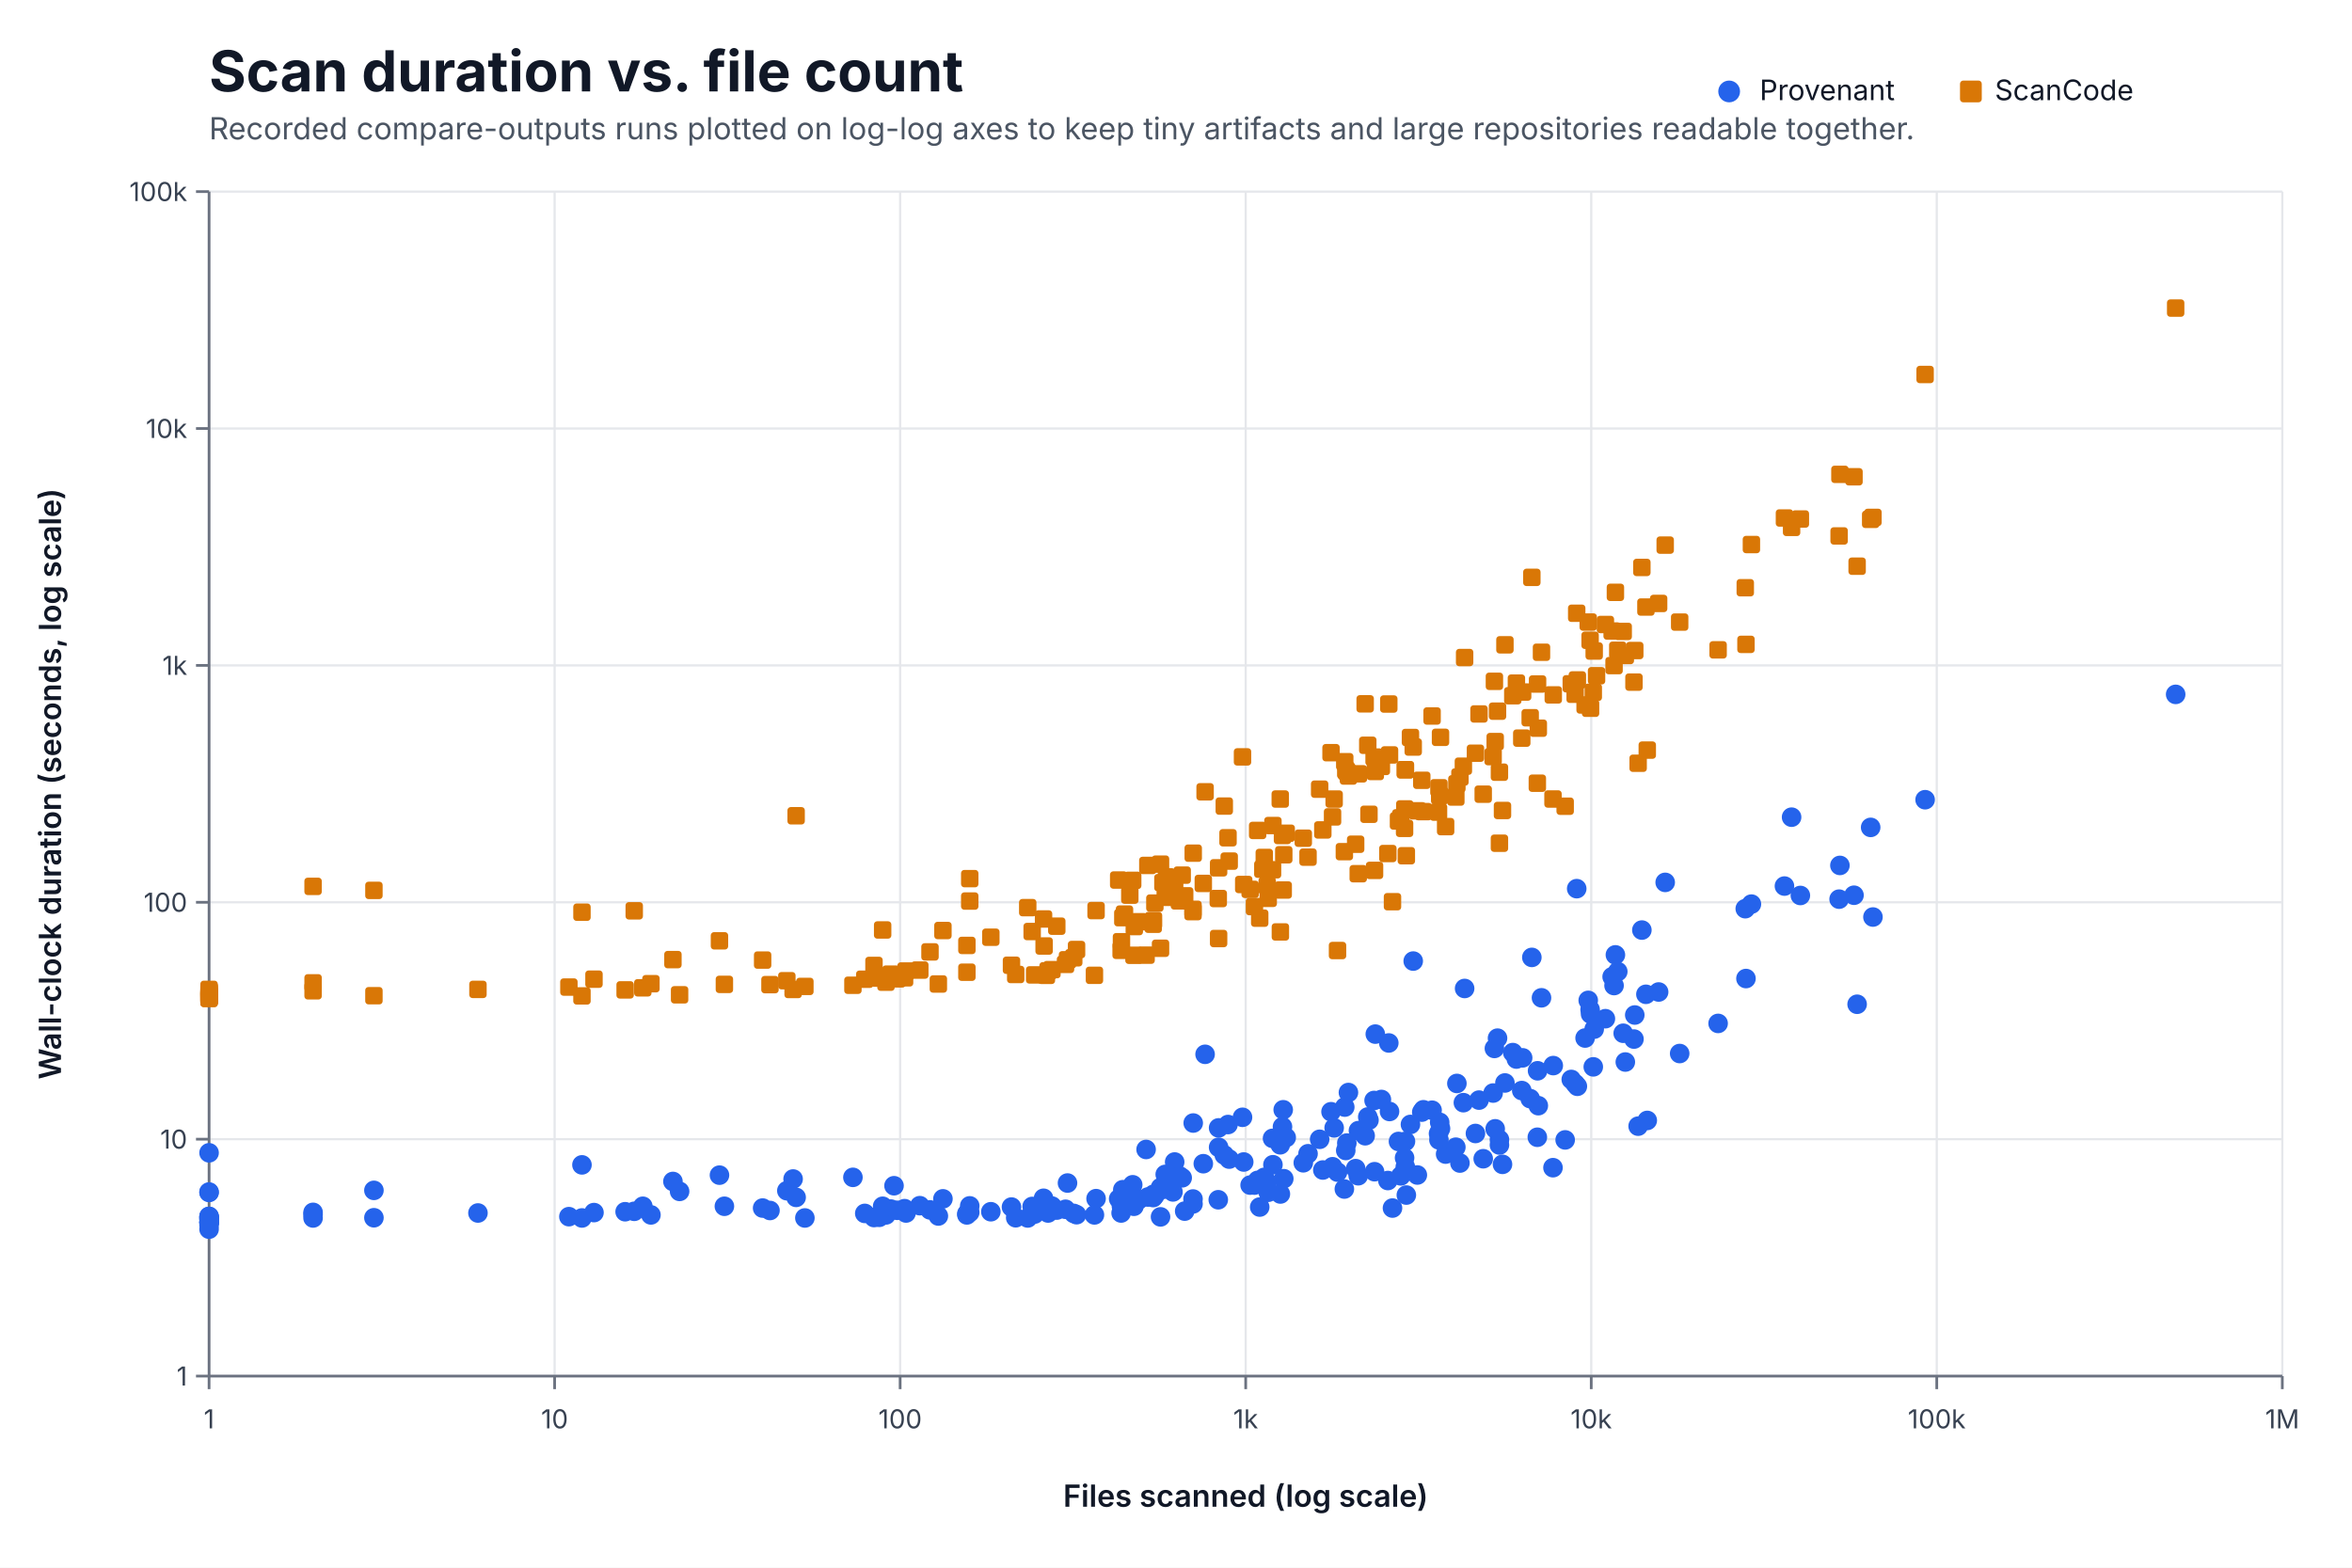
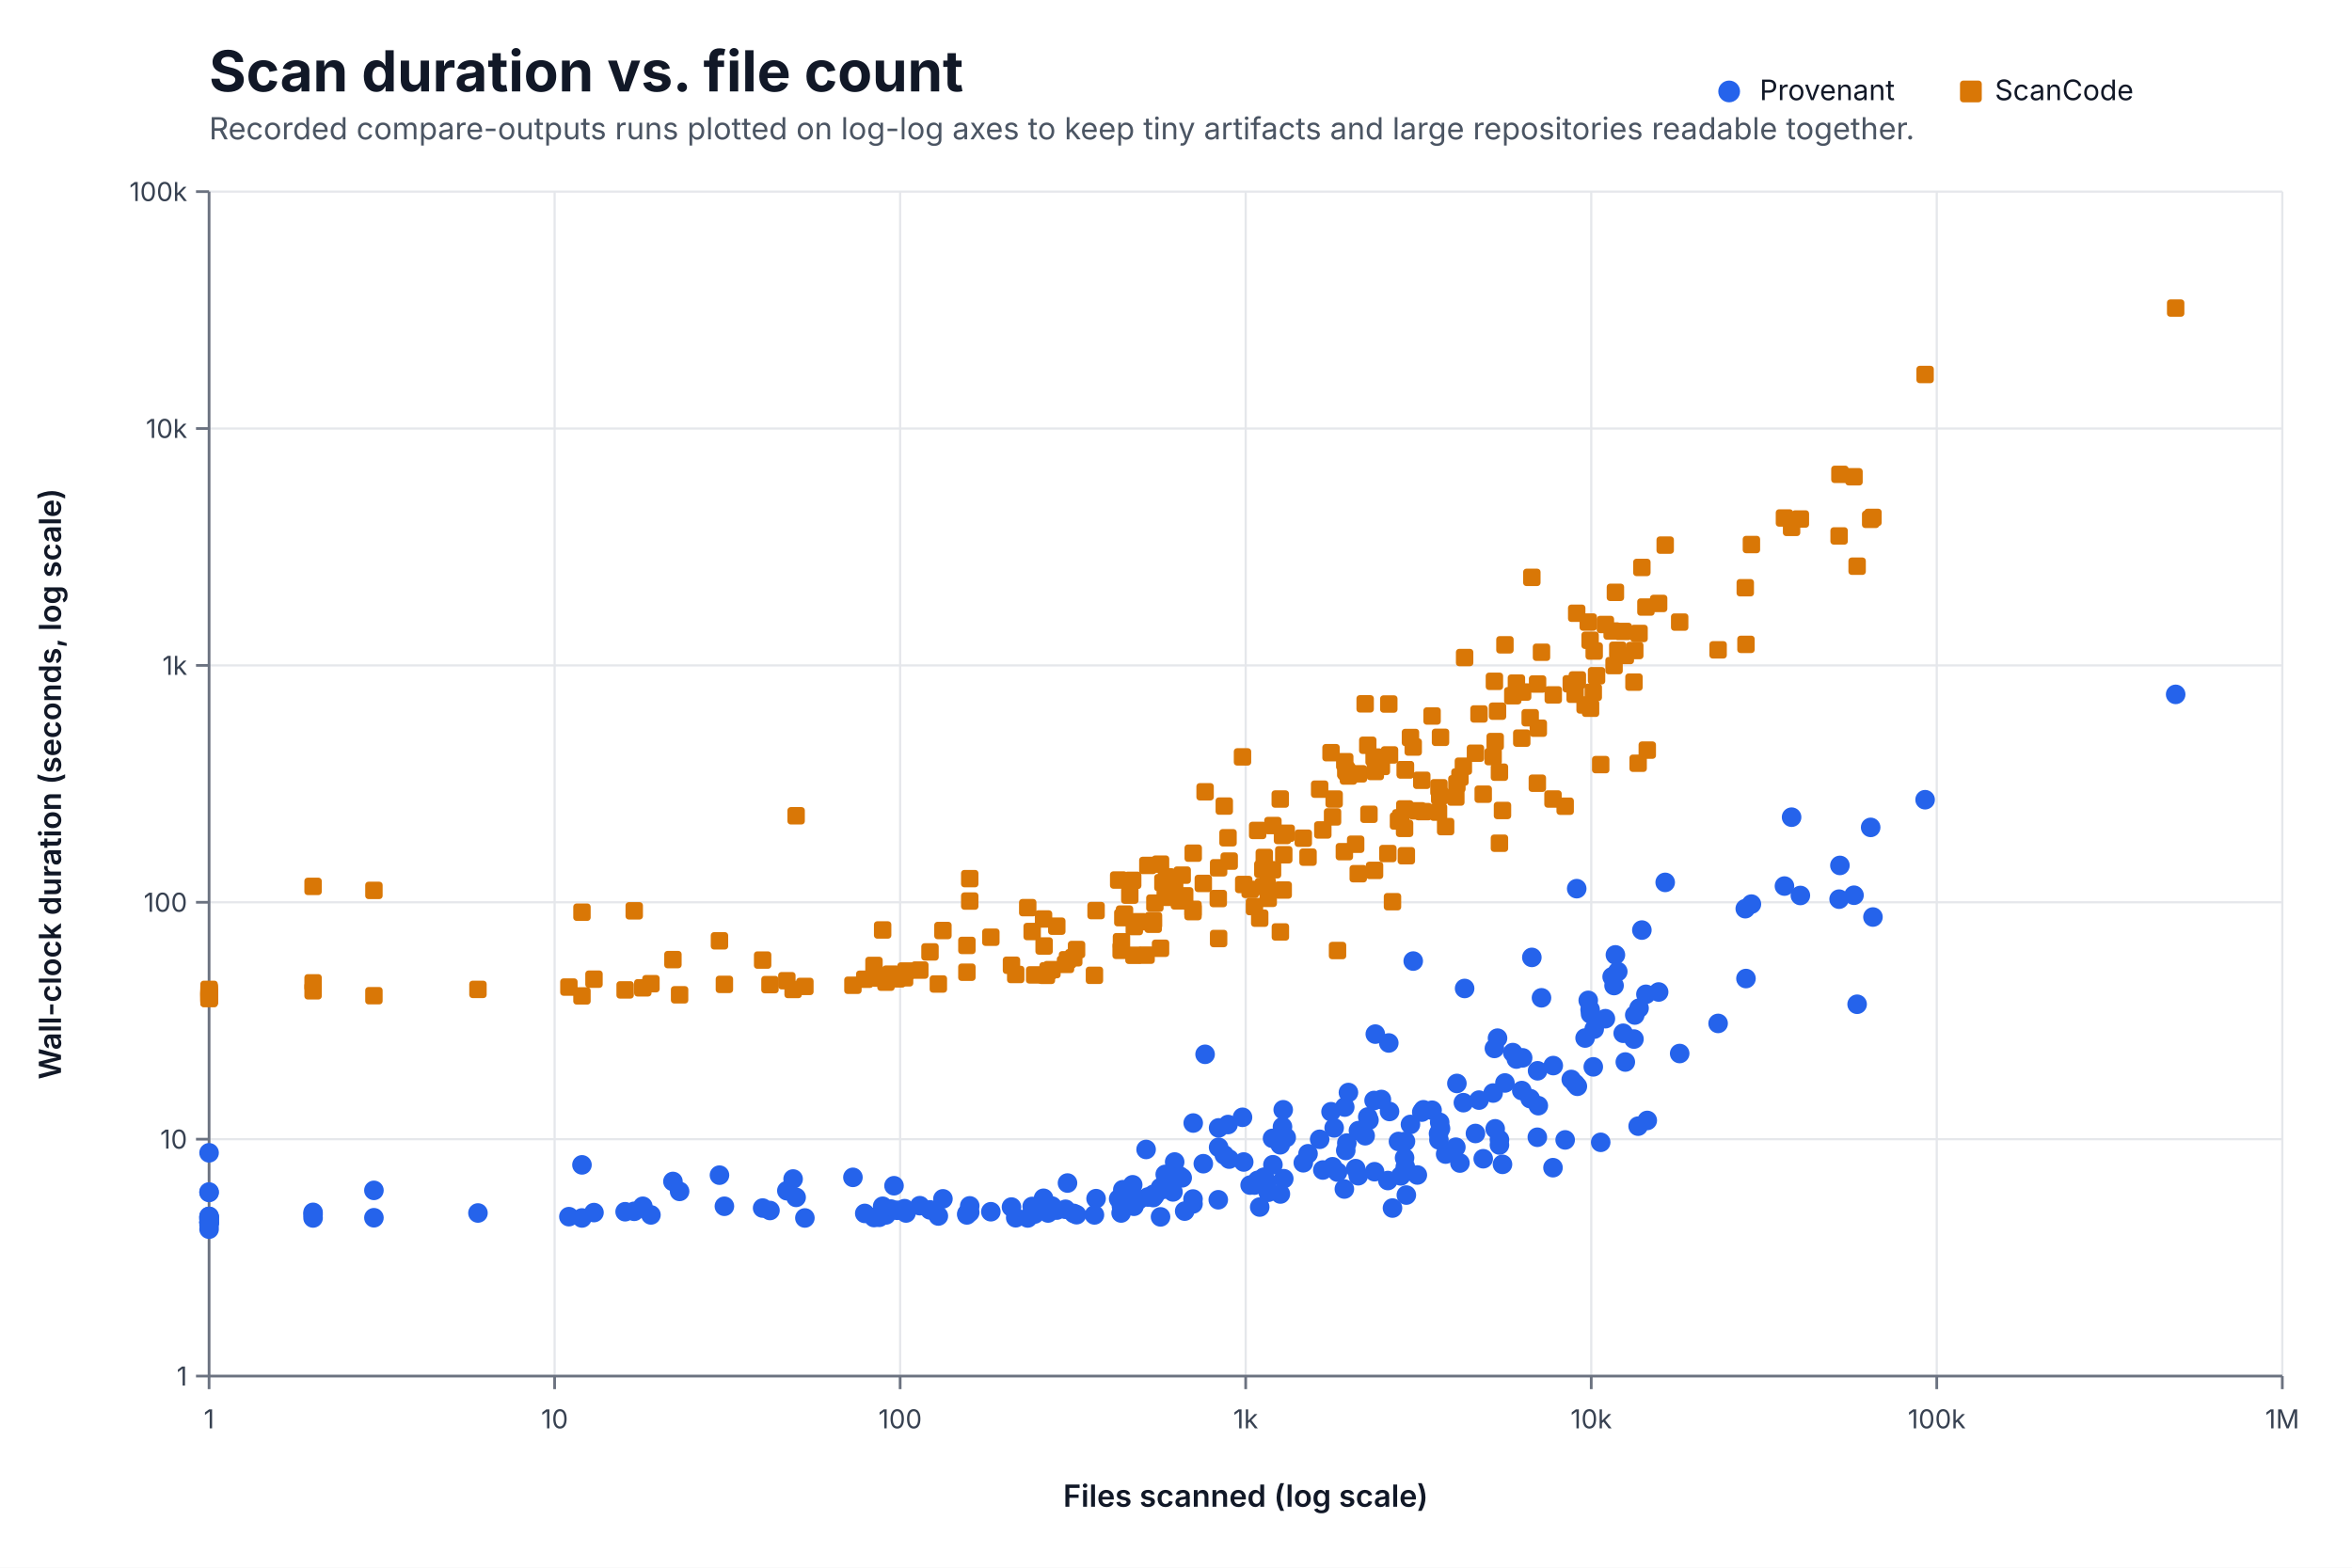
<svg xmlns="http://www.w3.org/2000/svg" width="1080" height="720" viewBox="0 0 1080 720" role="img" aria-labelledby="title desc">
  <style>
    text { font-family: -apple-system, BlinkMacSystemFont, "Segoe UI", sans-serif; fill: #111827; }
    .title { font-size: 26px; font-weight: 700; }
    .subtitle { font-size: 14px; fill: #4b5563; }
    .axis-label { font-size: 14px; font-weight: 600; }
    .tick { font-size: 12px; fill: #374151; }
    .grid { stroke: #e5e7eb; stroke-width: 1; }
    .axis { stroke: #6b7280; stroke-width: 1.25; }
    .legend-label { font-size: 13px; }
  </style>
  <rect x="0" y="0" width="1080" height="720" fill="white" />
  <text class="title" x="96" y="42">Scan duration vs. file count</text>
  <text class="subtitle" x="96" y="64">Recorded compare-outputs runs plotted on log-log axes to keep tiny artifacts and large repositories readable together.</text>
  <line class="grid" x1="96.00" y1="632.00" x2="1048.00" y2="632.00" />
  <line class="grid" x1="96.00" y1="523.20" x2="1048.00" y2="523.20" />
  <line class="grid" x1="96.00" y1="414.40" x2="1048.00" y2="414.40" />
  <line class="grid" x1="96.00" y1="305.60" x2="1048.00" y2="305.60" />
  <line class="grid" x1="96.00" y1="196.80" x2="1048.00" y2="196.80" />
  <line class="grid" x1="96.00" y1="88.00" x2="1048.00" y2="88.00" />
  <line class="grid" x1="96.00" y1="88.00" x2="96.00" y2="632.00" />
  <line class="grid" x1="254.67" y1="88.00" x2="254.67" y2="632.00" />
  <line class="grid" x1="413.33" y1="88.00" x2="413.33" y2="632.00" />
  <line class="grid" x1="572.00" y1="88.00" x2="572.00" y2="632.00" />
  <line class="grid" x1="730.67" y1="88.00" x2="730.67" y2="632.00" />
  <line class="grid" x1="889.33" y1="88.00" x2="889.33" y2="632.00" />
  <line class="grid" x1="1048.00" y1="88.00" x2="1048.00" y2="632.00" />
  <line class="axis" x1="96.00" y1="632.00" x2="1048.00" y2="632.00" />
  <line class="axis" x1="96.00" y1="88.00" x2="96.00" y2="632.00" />
  <line class="axis" x1="96.00" y1="632.00" x2="96.00" y2="638.00" />
  <text class="tick" x="96.00" y="656.00" text-anchor="middle">1</text>
  <line class="axis" x1="254.67" y1="632.00" x2="254.67" y2="638.00" />
  <text class="tick" x="254.67" y="656.00" text-anchor="middle">10</text>
  <line class="axis" x1="413.33" y1="632.00" x2="413.33" y2="638.00" />
  <text class="tick" x="413.33" y="656.00" text-anchor="middle">100</text>
  <line class="axis" x1="572.00" y1="632.00" x2="572.00" y2="638.00" />
  <text class="tick" x="572.00" y="656.00" text-anchor="middle">1k</text>
  <line class="axis" x1="730.67" y1="632.00" x2="730.67" y2="638.00" />
  <text class="tick" x="730.67" y="656.00" text-anchor="middle">10k</text>
  <line class="axis" x1="889.33" y1="632.00" x2="889.33" y2="638.00" />
  <text class="tick" x="889.33" y="656.00" text-anchor="middle">100k</text>
  <line class="axis" x1="1048.00" y1="632.00" x2="1048.00" y2="638.00" />
  <text class="tick" x="1048.00" y="656.00" text-anchor="middle">1M</text>
  <line class="axis" x1="90.00" y1="632.00" x2="96.00" y2="632.00" />
  <text class="tick" x="86.00" y="632.00" text-anchor="end" dominant-baseline="middle">1</text>
  <line class="axis" x1="90.00" y1="523.20" x2="96.00" y2="523.20" />
  <text class="tick" x="86.00" y="523.20" text-anchor="end" dominant-baseline="middle">10</text>
  <line class="axis" x1="90.00" y1="414.40" x2="96.00" y2="414.40" />
  <text class="tick" x="86.00" y="414.40" text-anchor="end" dominant-baseline="middle">100</text>
  <line class="axis" x1="90.00" y1="305.60" x2="96.00" y2="305.60" />
  <text class="tick" x="86.00" y="305.60" text-anchor="end" dominant-baseline="middle">1k</text>
  <line class="axis" x1="90.00" y1="196.80" x2="96.00" y2="196.80" />
  <text class="tick" x="86.00" y="196.80" text-anchor="end" dominant-baseline="middle">10k</text>
  <line class="axis" x1="90.00" y1="88.00" x2="96.00" y2="88.00" />
  <text class="tick" x="86.00" y="88.00" text-anchor="end" dominant-baseline="middle">100k</text>
  <text class="axis-label" x="572.00" y="692.00" text-anchor="middle">Files scanned (log scale)</text>
  <text class="axis-label" x="28" y="360.00" transform="rotate(-90 28 360.00)" text-anchor="middle">Wall-clock duration (seconds, log scale)</text>
  <g aria-label="Legend">
    <circle cx="794" cy="42" r="5" fill="#2563eb" />
    <text class="legend-label" x="808" y="46">Provenant</text>
    <rect x="900" y="37" width="10" height="10" fill="#d97706" rx="1.5" />
    <text class="legend-label" x="916" y="46">ScanCode</text>
  </g>
  <g aria-label="ScanCode points">
    <rect x="92.00" y="452.67" width="8" height="8" fill="#d97706" rx="1.5" />
    <rect x="92.00" y="451.89" width="8" height="8" fill="#d97706" rx="1.5" />
    <rect x="92.00" y="451.00" width="8" height="8" fill="#d97706" rx="1.5" />
    <rect x="92.00" y="453.23" width="8" height="8" fill="#d97706" rx="1.5" />
    <rect x="92.00" y="452.97" width="8" height="8" fill="#d97706" rx="1.5" />
    <rect x="92.00" y="454.13" width="8" height="8" fill="#d97706" rx="1.5" />
    <rect x="92.00" y="450.39" width="8" height="8" fill="#d97706" rx="1.5" />
    <rect x="92.00" y="454.09" width="8" height="8" fill="#d97706" rx="1.5" />
    <rect x="92.00" y="453.59" width="8" height="8" fill="#d97706" rx="1.5" />
    <rect x="92.00" y="453.66" width="8" height="8" fill="#d97706" rx="1.5" />
    <rect x="92.00" y="454.09" width="8" height="8" fill="#d97706" rx="1.5" />
    <rect x="92.00" y="451.26" width="8" height="8" fill="#d97706" rx="1.5" />
    <rect x="92.00" y="453.46" width="8" height="8" fill="#d97706" rx="1.5" />
    <rect x="92.00" y="454.54" width="8" height="8" fill="#d97706" rx="1.5" />
    <rect x="92.00" y="454.54" width="8" height="8" fill="#d97706" rx="1.5" />
    <rect x="139.76" y="451.05" width="8" height="8" fill="#d97706" rx="1.5" />
    <rect x="139.76" y="447.40" width="8" height="8" fill="#d97706" rx="1.5" />
    <rect x="139.76" y="403.09" width="8" height="8" fill="#d97706" rx="1.5" />
    <rect x="167.70" y="404.94" width="8" height="8" fill="#d97706" rx="1.5" />
    <rect x="167.70" y="453.30" width="8" height="8" fill="#d97706" rx="1.5" />
    <rect x="215.47" y="450.40" width="8" height="8" fill="#d97706" rx="1.5" />
    <rect x="257.23" y="449.34" width="8" height="8" fill="#d97706" rx="1.5" />
    <rect x="263.23" y="453.39" width="8" height="8" fill="#d97706" rx="1.5" />
    <rect x="263.23" y="414.95" width="8" height="8" fill="#d97706" rx="1.5" />
    <rect x="268.75" y="445.71" width="8" height="8" fill="#d97706" rx="1.5" />
    <rect x="283.05" y="450.63" width="8" height="8" fill="#d97706" rx="1.5" />
    <rect x="287.23" y="414.32" width="8" height="8" fill="#d97706" rx="1.5" />
    <rect x="291.17" y="449.68" width="8" height="8" fill="#d97706" rx="1.5" />
    <rect x="294.90" y="447.79" width="8" height="8" fill="#d97706" rx="1.5" />
    <rect x="305.00" y="436.72" width="8" height="8" fill="#d97706" rx="1.5" />
    <rect x="308.06" y="452.89" width="8" height="8" fill="#d97706" rx="1.5" />
    <rect x="326.37" y="428.10" width="8" height="8" fill="#d97706" rx="1.5" />
    <rect x="328.63" y="448.10" width="8" height="8" fill="#d97706" rx="1.5" />
    <rect x="346.19" y="436.94" width="8" height="8" fill="#d97706" rx="1.5" />
    <rect x="349.56" y="448.21" width="8" height="8" fill="#d97706" rx="1.5" />
    <rect x="357.31" y="446.42" width="8" height="8" fill="#d97706" rx="1.5" />
    <rect x="360.18" y="450.45" width="8" height="8" fill="#d97706" rx="1.5" />
    <rect x="361.57" y="370.67" width="8" height="8" fill="#d97706" rx="1.5" />
    <rect x="365.59" y="449.04" width="8" height="8" fill="#d97706" rx="1.5" />
    <rect x="387.65" y="448.50" width="8" height="8" fill="#d97706" rx="1.5" />
    <rect x="393.09" y="445.73" width="8" height="8" fill="#d97706" rx="1.5" />
    <rect x="397.32" y="439.40" width="8" height="8" fill="#d97706" rx="1.5" />
    <rect x="399.74" y="445.22" width="8" height="8" fill="#d97706" rx="1.5" />
    <rect x="401.30" y="423.11" width="8" height="8" fill="#d97706" rx="1.5" />
    <rect x="402.83" y="447.10" width="8" height="8" fill="#d97706" rx="1.5" />
    <rect x="405.07" y="443.41" width="8" height="8" fill="#d97706" rx="1.5" />
    <rect x="406.52" y="444.93" width="8" height="8" fill="#d97706" rx="1.5" />
    <rect x="407.94" y="445.56" width="8" height="8" fill="#d97706" rx="1.5" />
    <rect x="411.37" y="445.09" width="8" height="8" fill="#d97706" rx="1.5" />
    <rect x="412.04" y="441.96" width="8" height="8" fill="#d97706" rx="1.5" />
    <rect x="418.36" y="441.53" width="8" height="8" fill="#d97706" rx="1.5" />
    <rect x="423.04" y="433.19" width="8" height="8" fill="#d97706" rx="1.5" />
    <rect x="426.88" y="447.92" width="8" height="8" fill="#d97706" rx="1.5" />
    <rect x="428.98" y="423.36" width="8" height="8" fill="#d97706" rx="1.5" />
    <rect x="439.98" y="442.51" width="8" height="8" fill="#d97706" rx="1.5" />
    <rect x="439.98" y="430.21" width="8" height="8" fill="#d97706" rx="1.5" />
    <rect x="441.29" y="399.53" width="8" height="8" fill="#d97706" rx="1.5" />
    <rect x="441.29" y="409.83" width="8" height="8" fill="#d97706" rx="1.5" />
    <rect x="450.98" y="426.44" width="8" height="8" fill="#d97706" rx="1.5" />
    <rect x="460.46" y="439.32" width="8" height="8" fill="#d97706" rx="1.5" />
    <rect x="462.40" y="443.56" width="8" height="8" fill="#d97706" rx="1.5" />
    <rect x="467.92" y="412.86" width="8" height="8" fill="#d97706" rx="1.5" />
    <rect x="469.95" y="423.83" width="8" height="8" fill="#d97706" rx="1.5" />
    <rect x="471.08" y="443.75" width="8" height="8" fill="#d97706" rx="1.5" />
    <rect x="475.18" y="418.07" width="8" height="8" fill="#d97706" rx="1.5" />
    <rect x="475.44" y="430.47" width="8" height="8" fill="#d97706" rx="1.5" />
    <rect x="476.49" y="443.95" width="8" height="8" fill="#d97706" rx="1.5" />
    <rect x="477.26" y="441.87" width="8" height="8" fill="#d97706" rx="1.5" />
    <rect x="479.04" y="441.32" width="8" height="8" fill="#d97706" rx="1.5" />
    <rect x="481.26" y="421.37" width="8" height="8" fill="#d97706" rx="1.5" />
    <rect x="485.27" y="438.93" width="8" height="8" fill="#d97706" rx="1.5" />
    <rect x="486.18" y="436.80" width="8" height="8" fill="#d97706" rx="1.5" />
    <rect x="489.05" y="435.88" width="8" height="8" fill="#d97706" rx="1.5" />
    <rect x="490.34" y="432.10" width="8" height="8" fill="#d97706" rx="1.5" />
    <rect x="498.55" y="443.94" width="8" height="8" fill="#d97706" rx="1.5" />
    <rect x="499.30" y="414.21" width="8" height="8" fill="#d97706" rx="1.5" />
    <rect x="509.68" y="400.18" width="8" height="8" fill="#d97706" rx="1.5" />
    <rect x="510.80" y="432.47" width="8" height="8" fill="#d97706" rx="1.5" />
    <rect x="510.96" y="428.51" width="8" height="8" fill="#d97706" rx="1.5" />
    <rect x="511.58" y="417.47" width="8" height="8" fill="#d97706" rx="1.5" />
    <rect x="512.36" y="415.82" width="8" height="8" fill="#d97706" rx="1.5" />
    <rect x="514.79" y="407.11" width="8" height="8" fill="#d97706" rx="1.5" />
    <rect x="516.12" y="400.33" width="8" height="8" fill="#d97706" rx="1.5" />
    <rect x="516.70" y="434.73" width="8" height="8" fill="#d97706" rx="1.5" />
    <rect x="516.85" y="421.56" width="8" height="8" fill="#d97706" rx="1.5" />
    <rect x="518.98" y="419.34" width="8" height="8" fill="#d97706" rx="1.5" />
    <rect x="522.27" y="434.69" width="8" height="8" fill="#d97706" rx="1.5" />
    <rect x="523.07" y="393.48" width="8" height="8" fill="#d97706" rx="1.5" />
    <rect x="525.54" y="420.49" width="8" height="8" fill="#d97706" rx="1.5" />
    <rect x="525.67" y="418.82" width="8" height="8" fill="#d97706" rx="1.5" />
    <rect x="526.30" y="410.78" width="8" height="8" fill="#d97706" rx="1.5" />
    <rect x="528.90" y="392.88" width="8" height="8" fill="#d97706" rx="1.5" />
    <rect x="528.90" y="431.51" width="8" height="8" fill="#d97706" rx="1.5" />
    <rect x="529.99" y="401.38" width="8" height="8" fill="#d97706" rx="1.5" />
    <rect x="531.06" y="408.14" width="8" height="8" fill="#d97706" rx="1.5" />
    <rect x="531.64" y="398.72" width="8" height="8" fill="#d97706" rx="1.5" />
    <rect x="534.61" y="404.01" width="8" height="8" fill="#d97706" rx="1.5" />
    <rect x="535.39" y="401.24" width="8" height="8" fill="#d97706" rx="1.5" />
    <rect x="537.57" y="409.75" width="8" height="8" fill="#d97706" rx="1.5" />
    <rect x="538.84" y="397.93" width="8" height="8" fill="#d97706" rx="1.5" />
    <rect x="539.99" y="407.44" width="8" height="8" fill="#d97706" rx="1.5" />
    <rect x="543.81" y="414.69" width="8" height="8" fill="#d97706" rx="1.5" />
    <rect x="543.81" y="413.62" width="8" height="8" fill="#d97706" rx="1.5" />
    <rect x="543.91" y="387.84" width="8" height="8" fill="#d97706" rx="1.5" />
    <rect x="548.54" y="401.74" width="8" height="8" fill="#d97706" rx="1.5" />
    <rect x="549.36" y="359.65" width="8" height="8" fill="#d97706" rx="1.5" />
    <rect x="555.41" y="408.67" width="8" height="8" fill="#d97706" rx="1.5" />
    <rect x="555.57" y="427.04" width="8" height="8" fill="#d97706" rx="1.5" />
    <rect x="555.57" y="394.56" width="8" height="8" fill="#d97706" rx="1.5" />
    <rect x="558.17" y="366.21" width="8" height="8" fill="#d97706" rx="1.5" />
    <rect x="559.89" y="380.76" width="8" height="8" fill="#d97706" rx="1.5" />
    <rect x="560.43" y="391.49" width="8" height="8" fill="#d97706" rx="1.5" />
    <rect x="566.54" y="343.62" width="8" height="8" fill="#d97706" rx="1.5" />
    <rect x="567.10" y="402.22" width="8" height="8" fill="#d97706" rx="1.5" />
    <rect x="570.04" y="404.47" width="8" height="8" fill="#d97706" rx="1.5" />
    <rect x="572.02" y="412.37" width="8" height="8" fill="#d97706" rx="1.5" />
    <rect x="573.49" y="377.40" width="8" height="8" fill="#d97706" rx="1.5" />
    <rect x="574.44" y="417.69" width="8" height="8" fill="#d97706" rx="1.5" />
    <rect x="575.87" y="395.19" width="8" height="8" fill="#d97706" rx="1.5" />
+     <rect x="576.24" y="403.13" width="8" height="8" fill="#d97706" rx="1.5" />
    <rect x="576.54" y="389.81" width="8" height="8" fill="#d97706" rx="1.5" />
    <rect x="577.87" y="402.80" width="8" height="8" fill="#d97706" rx="1.5" />
    <rect x="578.35" y="408.58" width="8" height="8" fill="#d97706" rx="1.5" />
    <rect x="580.33" y="395.45" width="8" height="8" fill="#d97706" rx="1.5" />
    <rect x="580.51" y="375.16" width="8" height="8" fill="#d97706" rx="1.5" />
    <rect x="583.87" y="362.98" width="8" height="8" fill="#d97706" rx="1.5" />
    <rect x="583.93" y="424.01" width="8" height="8" fill="#d97706" rx="1.5" />
    <rect x="584.90" y="379.72" width="8" height="8" fill="#d97706" rx="1.5" />
    <rect x="585.23" y="404.76" width="8" height="8" fill="#d97706" rx="1.5" />
    <rect x="585.49" y="388.57" width="8" height="8" fill="#d97706" rx="1.5" />
    <rect x="586.61" y="378.68" width="8" height="8" fill="#d97706" rx="1.5" />
    <rect x="594.45" y="380.96" width="8" height="8" fill="#d97706" rx="1.5" />
    <rect x="596.63" y="389.66" width="8" height="8" fill="#d97706" rx="1.5" />
    <rect x="601.96" y="358.44" width="8" height="8" fill="#d97706" rx="1.5" />
    <rect x="603.42" y="377.17" width="8" height="8" fill="#d97706" rx="1.5" />
    <rect x="607.19" y="341.69" width="8" height="8" fill="#d97706" rx="1.5" />
    <rect x="607.89" y="371.18" width="8" height="8" fill="#d97706" rx="1.5" />
    <rect x="608.62" y="363.00" width="8" height="8" fill="#d97706" rx="1.5" />
    <rect x="610.17" y="432.56" width="8" height="8" fill="#d97706" rx="1.5" />
    <rect x="613.31" y="387.15" width="8" height="8" fill="#d97706" rx="1.5" />
    <rect x="613.49" y="345.84" width="8" height="8" fill="#d97706" rx="1.5" />
    <rect x="613.95" y="349.71" width="8" height="8" fill="#d97706" rx="1.5" />
    <rect x="614.44" y="350.37" width="8" height="8" fill="#d97706" rx="1.5" />
    <rect x="615.18" y="352.40" width="8" height="8" fill="#d97706" rx="1.5" />
    <rect x="618.50" y="383.74" width="8" height="8" fill="#d97706" rx="1.5" />
    <rect x="619.68" y="397.27" width="8" height="8" fill="#d97706" rx="1.5" />
    <rect x="619.78" y="351.40" width="8" height="8" fill="#d97706" rx="1.5" />
    <rect x="622.86" y="319.26" width="8" height="8" fill="#d97706" rx="1.5" />
    <rect x="624.06" y="338.29" width="8" height="8" fill="#d97706" rx="1.5" />
    <rect x="624.61" y="369.98" width="8" height="8" fill="#d97706" rx="1.5" />
    <rect x="626.96" y="343.70" width="8" height="8" fill="#d97706" rx="1.5" />
    <rect x="627.17" y="395.75" width="8" height="8" fill="#d97706" rx="1.5" />
    <rect x="627.52" y="350.33" width="8" height="8" fill="#d97706" rx="1.5" />
    <rect x="630.31" y="348.01" width="8" height="8" fill="#d97706" rx="1.5" />
    <rect x="633.28" y="388.01" width="8" height="8" fill="#d97706" rx="1.5" />
    <rect x="633.71" y="319.34" width="8" height="8" fill="#d97706" rx="1.5" />
    <rect x="634.05" y="342.72" width="8" height="8" fill="#d97706" rx="1.5" />
    <rect x="635.41" y="410.13" width="8" height="8" fill="#d97706" rx="1.5" />
    <rect x="638.16" y="373.05" width="8" height="8" fill="#d97706" rx="1.5" />
    <rect x="639.24" y="371.62" width="8" height="8" fill="#d97706" rx="1.5" />
    <rect x="640.96" y="376.44" width="8" height="8" fill="#d97706" rx="1.5" />
    <rect x="641.06" y="367.52" width="8" height="8" fill="#d97706" rx="1.5" />
    <rect x="641.30" y="349.50" width="8" height="8" fill="#d97706" rx="1.5" />
    <rect x="641.37" y="349.55" width="8" height="8" fill="#d97706" rx="1.5" />
    <rect x="641.77" y="389.02" width="8" height="8" fill="#d97706" rx="1.5" />
    <rect x="643.66" y="334.70" width="8" height="8" fill="#d97706" rx="1.5" />
    <rect x="644.93" y="339.10" width="8" height="8" fill="#d97706" rx="1.5" />
    <rect x="646.82" y="368.39" width="8" height="8" fill="#d97706" rx="1.5" />
    <rect x="648.86" y="354.37" width="8" height="8" fill="#d97706" rx="1.5" />
    <rect x="649.60" y="368.75" width="8" height="8" fill="#d97706" rx="1.5" />
    <rect x="653.59" y="324.84" width="8" height="8" fill="#d97706" rx="1.5" />
    <rect x="656.55" y="369.00" width="8" height="8" fill="#d97706" rx="1.5" />
    <rect x="656.74" y="357.80" width="8" height="8" fill="#d97706" rx="1.5" />
    <rect x="657.08" y="361.45" width="8" height="8" fill="#d97706" rx="1.5" />
    <rect x="657.46" y="334.63" width="8" height="8" fill="#d97706" rx="1.5" />
    <rect x="659.81" y="375.65" width="8" height="8" fill="#d97706" rx="1.5" />
    <rect x="664.50" y="362.06" width="8" height="8" fill="#d97706" rx="1.5" />
    <rect x="664.98" y="356.00" width="8" height="8" fill="#d97706" rx="1.5" />
    <rect x="666.38" y="352.86" width="8" height="8" fill="#d97706" rx="1.5" />
    <rect x="667.96" y="347.89" width="8" height="8" fill="#d97706" rx="1.5" />
    <rect x="668.53" y="297.99" width="8" height="8" fill="#d97706" rx="1.5" />
    <rect x="673.50" y="341.93" width="8" height="8" fill="#d97706" rx="1.5" />
    <rect x="675.14" y="323.90" width="8" height="8" fill="#d97706" rx="1.5" />
    <rect x="677.07" y="360.75" width="8" height="8" fill="#d97706" rx="1.5" />
    <rect x="681.62" y="343.50" width="8" height="8" fill="#d97706" rx="1.5" />
    <rect x="682.21" y="308.91" width="8" height="8" fill="#d97706" rx="1.5" />
    <rect x="682.57" y="336.59" width="8" height="8" fill="#d97706" rx="1.5" />
    <rect x="683.64" y="322.63" width="8" height="8" fill="#d97706" rx="1.5" />
    <rect x="684.52" y="350.65" width="8" height="8" fill="#d97706" rx="1.5" />
    <rect x="684.52" y="383.27" width="8" height="8" fill="#d97706" rx="1.5" />
    <rect x="685.92" y="368.23" width="8" height="8" fill="#d97706" rx="1.5" />
    <rect x="687.04" y="292.14" width="8" height="8" fill="#d97706" rx="1.5" />
    <rect x="690.65" y="315.53" width="8" height="8" fill="#d97706" rx="1.5" />
    <rect x="692.31" y="309.74" width="8" height="8" fill="#d97706" rx="1.5" />
    <rect x="694.77" y="335.00" width="8" height="8" fill="#d97706" rx="1.5" />
    <rect x="695.18" y="313.83" width="8" height="8" fill="#d97706" rx="1.5" />
    <rect x="698.64" y="325.64" width="8" height="8" fill="#d97706" rx="1.5" />
    <rect x="699.40" y="261.17" width="8" height="8" fill="#d97706" rx="1.5" />
    <rect x="701.92" y="355.71" width="8" height="8" fill="#d97706" rx="1.5" />
    <rect x="702.03" y="310.15" width="8" height="8" fill="#d97706" rx="1.5" />
    <rect x="702.37" y="330.44" width="8" height="8" fill="#d97706" rx="1.5" />
    <rect x="703.83" y="295.56" width="8" height="8" fill="#d97706" rx="1.5" />
    <rect x="709.11" y="362.96" width="8" height="8" fill="#d97706" rx="1.5" />
    <rect x="709.24" y="315.15" width="8" height="8" fill="#d97706" rx="1.5" />
    <rect x="714.70" y="366.27" width="8" height="8" fill="#d97706" rx="1.5" />
    <rect x="717.50" y="310.06" width="8" height="8" fill="#d97706" rx="1.5" />
    <rect x="719.28" y="314.86" width="8" height="8" fill="#d97706" rx="1.5" />
    <rect x="720.00" y="277.65" width="8" height="8" fill="#d97706" rx="1.5" />
    <rect x="720.30" y="308.28" width="8" height="8" fill="#d97706" rx="1.5" />
    <rect x="723.85" y="319.78" width="8" height="8" fill="#d97706" rx="1.5" />
    <rect x="725.29" y="281.69" width="8" height="8" fill="#d97706" rx="1.5" />
    <rect x="726.15" y="290.05" width="8" height="8" fill="#d97706" rx="1.5" />
    <rect x="726.36" y="321.28" width="8" height="8" fill="#d97706" rx="1.5" />
    <rect x="727.61" y="313.95" width="8" height="8" fill="#d97706" rx="1.5" />
    <rect x="728.03" y="295.01" width="8" height="8" fill="#d97706" rx="1.5" />
    <rect x="729.11" y="306.35" width="8" height="8" fill="#d97706" rx="1.5" />
+     <rect x="731.02" y="347.17" width="8" height="8" fill="#d97706" rx="1.5" />
    <rect x="733.17" y="282.81" width="8" height="8" fill="#d97706" rx="1.5" />
    <rect x="736.27" y="285.81" width="8" height="8" fill="#d97706" rx="1.5" />
    <rect x="737.15" y="301.70" width="8" height="8" fill="#d97706" rx="1.5" />
    <rect x="737.77" y="268.04" width="8" height="8" fill="#d97706" rx="1.5" />
    <rect x="738.86" y="294.65" width="8" height="8" fill="#d97706" rx="1.5" />
    <rect x="741.35" y="286.00" width="8" height="8" fill="#d97706" rx="1.5" />
    <rect x="742.32" y="297.06" width="8" height="8" fill="#d97706" rx="1.5" />
    <rect x="746.29" y="309.28" width="8" height="8" fill="#d97706" rx="1.5" />
    <rect x="746.66" y="294.78" width="8" height="8" fill="#d97706" rx="1.5" />
    <rect x="748.21" y="346.54" width="8" height="8" fill="#d97706" rx="1.5" />
+     <rect x="748.63" y="286.93" width="8" height="8" fill="#d97706" rx="1.5" />
    <rect x="749.92" y="256.61" width="8" height="8" fill="#d97706" rx="1.5" />
    <rect x="751.78" y="274.80" width="8" height="8" fill="#d97706" rx="1.5" />
    <rect x="752.40" y="340.51" width="8" height="8" fill="#d97706" rx="1.5" />
    <rect x="757.62" y="273.15" width="8" height="8" fill="#d97706" rx="1.5" />
    <rect x="760.63" y="246.36" width="8" height="8" fill="#d97706" rx="1.5" />
    <rect x="767.28" y="281.71" width="8" height="8" fill="#d97706" rx="1.5" />
    <rect x="784.93" y="294.46" width="8" height="8" fill="#d97706" rx="1.5" />
    <rect x="797.40" y="265.93" width="8" height="8" fill="#d97706" rx="1.5" />
    <rect x="797.72" y="291.94" width="8" height="8" fill="#d97706" rx="1.5" />
    <rect x="800.22" y="246.09" width="8" height="8" fill="#d97706" rx="1.5" />
    <rect x="815.39" y="233.90" width="8" height="8" fill="#d97706" rx="1.5" />
    <rect x="818.67" y="238.22" width="8" height="8" fill="#d97706" rx="1.5" />
    <rect x="822.70" y="234.36" width="8" height="8" fill="#d97706" rx="1.5" />
    <rect x="840.49" y="242.14" width="8" height="8" fill="#d97706" rx="1.5" />
    <rect x="840.86" y="213.86" width="8" height="8" fill="#d97706" rx="1.5" />
    <rect x="847.33" y="214.97" width="8" height="8" fill="#d97706" rx="1.5" />
    <rect x="848.76" y="256.04" width="8" height="8" fill="#d97706" rx="1.5" />
    <rect x="854.98" y="234.53" width="8" height="8" fill="#d97706" rx="1.5" />
    <rect x="856.03" y="233.63" width="8" height="8" fill="#d97706" rx="1.5" />
    <rect x="879.98" y="168.00" width="8" height="8" fill="#d97706" rx="1.5" />
    <rect x="995.03" y="137.50" width="8" height="8" fill="#d97706" rx="1.5" />
  </g>
  <g aria-label="Provenant points">
    <circle cx="96.00" cy="558.68" r="4.5" fill="#2563eb" />
    <circle cx="96.00" cy="559.18" r="4.5" fill="#2563eb" />
    <circle cx="96.00" cy="559.89" r="4.5" fill="#2563eb" />
    <circle cx="96.00" cy="561.35" r="4.5" fill="#2563eb" />
    <circle cx="96.00" cy="561.25" r="4.5" fill="#2563eb" />
    <circle cx="96.00" cy="561.46" r="4.5" fill="#2563eb" />
    <circle cx="96.00" cy="529.46" r="4.5" fill="#2563eb" />
    <circle cx="96.00" cy="547.49" r="4.5" fill="#2563eb" />
    <circle cx="96.00" cy="560.10" r="4.5" fill="#2563eb" />
    <circle cx="96.00" cy="547.65" r="4.5" fill="#2563eb" />
    <circle cx="96.00" cy="561.56" r="4.5" fill="#2563eb" />
    <circle cx="96.00" cy="558.68" r="4.5" fill="#2563eb" />
    <circle cx="96.00" cy="559.28" r="4.5" fill="#2563eb" />
    <circle cx="96.00" cy="564.53" r="4.5" fill="#2563eb" />
    <circle cx="96.00" cy="562.64" r="4.5" fill="#2563eb" />
    <circle cx="143.76" cy="559.38" r="4.5" fill="#2563eb" />
    <circle cx="143.76" cy="556.81" r="4.5" fill="#2563eb" />
    <circle cx="143.76" cy="557.78" r="4.5" fill="#2563eb" />
    <circle cx="171.70" cy="559.28" r="4.5" fill="#2563eb" />
    <circle cx="171.70" cy="546.71" r="4.5" fill="#2563eb" />
    <circle cx="219.47" cy="557.10" r="4.5" fill="#2563eb" />
    <circle cx="261.23" cy="558.78" r="4.5" fill="#2563eb" />
    <circle cx="267.23" cy="559.38" r="4.5" fill="#2563eb" />
    <circle cx="267.23" cy="535.00" r="4.5" fill="#2563eb" />
    <circle cx="272.75" cy="556.91" r="4.5" fill="#2563eb" />
    <circle cx="287.05" cy="556.52" r="4.5" fill="#2563eb" />
    <circle cx="291.23" cy="556.33" r="4.5" fill="#2563eb" />
    <circle cx="295.17" cy="554.01" r="4.5" fill="#2563eb" />
    <circle cx="298.90" cy="557.98" r="4.5" fill="#2563eb" />
    <circle cx="309.00" cy="542.62" r="4.5" fill="#2563eb" />
    <circle cx="312.06" cy="547.18" r="4.5" fill="#2563eb" />
    <circle cx="330.37" cy="539.72" r="4.5" fill="#2563eb" />
    <circle cx="332.63" cy="554.01" r="4.5" fill="#2563eb" />
    <circle cx="350.19" cy="554.83" r="4.5" fill="#2563eb" />
    <circle cx="353.56" cy="555.95" r="4.5" fill="#2563eb" />
    <circle cx="361.31" cy="546.87" r="4.5" fill="#2563eb" />
    <circle cx="364.18" cy="541.49" r="4.5" fill="#2563eb" />
    <circle cx="365.57" cy="549.93" r="4.5" fill="#2563eb" />
    <circle cx="369.59" cy="559.38" r="4.5" fill="#2563eb" />
    <circle cx="391.65" cy="540.73" r="4.5" fill="#2563eb" />
    <circle cx="397.09" cy="557.29" r="4.5" fill="#2563eb" />
    <circle cx="401.32" cy="559.18" r="4.5" fill="#2563eb" />
    <circle cx="403.74" cy="559.08" r="4.5" fill="#2563eb" />
    <circle cx="405.30" cy="554.01" r="4.5" fill="#2563eb" />
    <circle cx="406.83" cy="557.98" r="4.5" fill="#2563eb" />
    <circle cx="409.07" cy="555.30" r="4.5" fill="#2563eb" />
    <circle cx="410.52" cy="544.58" r="4.5" fill="#2563eb" />
    <circle cx="411.94" cy="555.86" r="4.5" fill="#2563eb" />
    <circle cx="415.37" cy="555.11" r="4.5" fill="#2563eb" />
    <circle cx="416.04" cy="557.10" r="4.5" fill="#2563eb" />
    <circle cx="422.36" cy="553.74" r="4.5" fill="#2563eb" />
    <circle cx="427.04" cy="555.67" r="4.5" fill="#2563eb" />
    <circle cx="430.88" cy="558.48" r="4.5" fill="#2563eb" />
    <circle cx="432.98" cy="550.60" r="4.5" fill="#2563eb" />
    <circle cx="443.98" cy="557.98" r="4.5" fill="#2563eb" />
    <circle cx="443.98" cy="557.39" r="4.5" fill="#2563eb" />
    <circle cx="445.29" cy="553.83" r="4.5" fill="#2563eb" />
    <circle cx="445.29" cy="556.81" r="4.5" fill="#2563eb" />
    <circle cx="454.98" cy="556.52" r="4.5" fill="#2563eb" />
    <circle cx="464.46" cy="554.37" r="4.5" fill="#2563eb" />
    <circle cx="466.40" cy="559.28" r="4.5" fill="#2563eb" />
    <circle cx="471.92" cy="559.38" r="4.5" fill="#2563eb" />
    <circle cx="473.95" cy="554.10" r="4.5" fill="#2563eb" />
    <circle cx="475.08" cy="557.59" r="4.5" fill="#2563eb" />
    <circle cx="479.18" cy="550.34" r="4.5" fill="#2563eb" />
    <circle cx="479.44" cy="553.74" r="4.5" fill="#2563eb" />
    <circle cx="480.49" cy="556.24" r="4.5" fill="#2563eb" />
    <circle cx="481.26" cy="557.10" r="4.5" fill="#2563eb" />
    <circle cx="483.04" cy="553.92" r="4.5" fill="#2563eb" />
    <circle cx="485.26" cy="555.76" r="4.5" fill="#2563eb" />
    <circle cx="489.27" cy="555.39" r="4.5" fill="#2563eb" />
    <circle cx="490.18" cy="543.34" r="4.5" fill="#2563eb" />
    <circle cx="493.05" cy="557.29" r="4.5" fill="#2563eb" />
    <circle cx="494.34" cy="557.88" r="4.5" fill="#2563eb" />
    <circle cx="502.55" cy="557.98" r="4.5" fill="#2563eb" />
    <circle cx="503.30" cy="550.51" r="4.5" fill="#2563eb" />
    <circle cx="513.68" cy="550.60" r="4.5" fill="#2563eb" />
    <circle cx="514.80" cy="557.10" r="4.5" fill="#2563eb" />
    <circle cx="514.96" cy="554.01" r="4.5" fill="#2563eb" />
    <circle cx="515.58" cy="546.40" r="4.5" fill="#2563eb" />
    <circle cx="516.36" cy="553.92" r="4.5" fill="#2563eb" />
    <circle cx="518.79" cy="551.28" r="4.5" fill="#2563eb" />
    <circle cx="520.12" cy="544.14" r="4.5" fill="#2563eb" />
    <circle cx="520.70" cy="554.01" r="4.5" fill="#2563eb" />
    <circle cx="520.85" cy="551.53" r="4.5" fill="#2563eb" />
    <circle cx="522.98" cy="550.94" r="4.5" fill="#2563eb" />
    <circle cx="526.27" cy="527.92" r="4.5" fill="#2563eb" />
    <circle cx="527.07" cy="549.76" r="4.5" fill="#2563eb" />
    <circle cx="529.54" cy="550.01" r="4.5" fill="#2563eb" />
    <circle cx="529.67" cy="548.53" r="4.5" fill="#2563eb" />
    <circle cx="530.30" cy="549.02" r="4.5" fill="#2563eb" />
    <circle cx="532.90" cy="545.41" r="4.5" fill="#2563eb" />
    <circle cx="532.90" cy="558.88" r="4.5" fill="#2563eb" />
    <circle cx="533.99" cy="546.25" r="4.5" fill="#2563eb" />
    <circle cx="535.06" cy="539.38" r="4.5" fill="#2563eb" />
    <circle cx="535.64" cy="542.05" r="4.5" fill="#2563eb" />
    <circle cx="538.61" cy="547.42" r="4.5" fill="#2563eb" />
    <circle cx="539.39" cy="533.68" r="4.5" fill="#2563eb" />
    <circle cx="541.57" cy="540.05" r="4.5" fill="#2563eb" />
    <circle cx="542.84" cy="540.94" r="4.5" fill="#2563eb" />
    <circle cx="543.99" cy="556.24" r="4.5" fill="#2563eb" />
    <circle cx="547.81" cy="552.93" r="4.5" fill="#2563eb" />
    <circle cx="547.81" cy="550.68" r="4.5" fill="#2563eb" />
    <circle cx="547.91" cy="515.78" r="4.5" fill="#2563eb" />
    <circle cx="552.54" cy="534.46" r="4.5" fill="#2563eb" />
    <circle cx="553.36" cy="484.22" r="4.5" fill="#2563eb" />
    <circle cx="559.41" cy="551.02" r="4.5" fill="#2563eb" />
    <circle cx="559.57" cy="526.93" r="4.5" fill="#2563eb" />
    <circle cx="559.57" cy="518.01" r="4.5" fill="#2563eb" />
    <circle cx="562.17" cy="530.44" r="4.5" fill="#2563eb" />
    <circle cx="563.89" cy="516.47" r="4.5" fill="#2563eb" />
    <circle cx="564.43" cy="532.35" r="4.5" fill="#2563eb" />
    <circle cx="570.54" cy="513.15" r="4.5" fill="#2563eb" />
    <circle cx="571.10" cy="533.68" r="4.5" fill="#2563eb" />
    <circle cx="574.04" cy="544.29" r="4.5" fill="#2563eb" />
    <circle cx="576.02" cy="544.29" r="4.5" fill="#2563eb" />
    <circle cx="577.49" cy="542.12" r="4.5" fill="#2563eb" />
    <circle cx="578.44" cy="554.37" r="4.5" fill="#2563eb" />
    <circle cx="579.87" cy="543.92" r="4.5" fill="#2563eb" />
+     <circle cx="580.24" cy="540.80" r="4.5" fill="#2563eb" />
    <circle cx="580.54" cy="540.73" r="4.5" fill="#2563eb" />
    <circle cx="581.87" cy="542.91" r="4.5" fill="#2563eb" />
    <circle cx="582.35" cy="547.57" r="4.5" fill="#2563eb" />
    <circle cx="584.33" cy="522.82" r="4.5" fill="#2563eb" />
    <circle cx="584.51" cy="534.94" r="4.5" fill="#2563eb" />
    <circle cx="587.87" cy="525.77" r="4.5" fill="#2563eb" />
    <circle cx="587.93" cy="548.37" r="4.5" fill="#2563eb" />
    <circle cx="588.90" cy="517.51" r="4.5" fill="#2563eb" />
    <circle cx="589.23" cy="509.69" r="4.5" fill="#2563eb" />
    <circle cx="589.49" cy="541.35" r="4.5" fill="#2563eb" />
    <circle cx="590.61" cy="522.45" r="4.5" fill="#2563eb" />
    <circle cx="598.45" cy="534.04" r="4.5" fill="#2563eb" />
    <circle cx="600.63" cy="529.89" r="4.5" fill="#2563eb" />
    <circle cx="605.96" cy="523.25" r="4.5" fill="#2563eb" />
    <circle cx="607.42" cy="537.36" r="4.5" fill="#2563eb" />
    <circle cx="611.19" cy="510.59" r="4.5" fill="#2563eb" />
    <circle cx="611.89" cy="535.86" r="4.5" fill="#2563eb" />
    <circle cx="612.62" cy="518.01" r="4.5" fill="#2563eb" />
    <circle cx="614.17" cy="538.33" r="4.5" fill="#2563eb" />
    <circle cx="617.31" cy="546.09" r="4.5" fill="#2563eb" />
    <circle cx="617.49" cy="508.46" r="4.5" fill="#2563eb" />
    <circle cx="617.95" cy="528.39" r="4.5" fill="#2563eb" />
    <circle cx="618.44" cy="524.98" r="4.5" fill="#2563eb" />
    <circle cx="619.18" cy="501.77" r="4.5" fill="#2563eb" />
    <circle cx="622.50" cy="536.73" r="4.5" fill="#2563eb" />
    <circle cx="623.68" cy="539.99" r="4.5" fill="#2563eb" />
    <circle cx="623.78" cy="519.26" r="4.5" fill="#2563eb" />
    <circle cx="626.86" cy="521.62" r="4.5" fill="#2563eb" />
    <circle cx="628.06" cy="513.00" r="4.5" fill="#2563eb" />
    <circle cx="628.61" cy="514.47" r="4.5" fill="#2563eb" />
    <circle cx="630.96" cy="505.42" r="4.5" fill="#2563eb" />
    <circle cx="631.17" cy="538.14" r="4.5" fill="#2563eb" />
    <circle cx="631.52" cy="474.94" r="4.5" fill="#2563eb" />
    <circle cx="634.31" cy="504.96" r="4.5" fill="#2563eb" />
    <circle cx="637.28" cy="542.19" r="4.5" fill="#2563eb" />
    <circle cx="637.71" cy="479.01" r="4.5" fill="#2563eb" />
    <circle cx="638.05" cy="510.48" r="4.5" fill="#2563eb" />
    <circle cx="639.41" cy="554.83" r="4.5" fill="#2563eb" />
    <circle cx="642.16" cy="524.25" r="4.5" fill="#2563eb" />
    <circle cx="643.24" cy="540.05" r="4.5" fill="#2563eb" />
    <circle cx="644.96" cy="531.78" r="4.5" fill="#2563eb" />
    <circle cx="645.06" cy="537.94" r="4.5" fill="#2563eb" />
    <circle cx="645.30" cy="535.92" r="4.5" fill="#2563eb" />
    <circle cx="645.37" cy="524.20" r="4.5" fill="#2563eb" />
    <circle cx="645.77" cy="548.86" r="4.5" fill="#2563eb" />
    <circle cx="647.66" cy="516.43" r="4.5" fill="#2563eb" />
    <circle cx="648.93" cy="441.40" r="4.5" fill="#2563eb" />
    <circle cx="650.82" cy="539.65" r="4.5" fill="#2563eb" />
    <circle cx="652.86" cy="510.77" r="4.5" fill="#2563eb" />
    <circle cx="653.60" cy="509.69" r="4.5" fill="#2563eb" />
    <circle cx="657.59" cy="509.90" r="4.5" fill="#2563eb" />
    <circle cx="660.55" cy="520.63" r="4.5" fill="#2563eb" />
    <circle cx="660.74" cy="523.53" r="4.5" fill="#2563eb" />
    <circle cx="661.08" cy="515.46" r="4.5" fill="#2563eb" />
    <circle cx="661.46" cy="518.31" r="4.5" fill="#2563eb" />
    <circle cx="663.81" cy="530.05" r="4.5" fill="#2563eb" />
    <circle cx="668.50" cy="526.88" r="4.5" fill="#2563eb" />
    <circle cx="668.98" cy="497.60" r="4.5" fill="#2563eb" />
    <circle cx="670.38" cy="534.16" r="4.5" fill="#2563eb" />
    <circle cx="671.96" cy="506.43" r="4.5" fill="#2563eb" />
    <circle cx="672.53" cy="453.98" r="4.5" fill="#2563eb" />
    <circle cx="677.50" cy="520.58" r="4.5" fill="#2563eb" />
    <circle cx="679.14" cy="505.25" r="4.5" fill="#2563eb" />
    <circle cx="681.07" cy="532.18" r="4.5" fill="#2563eb" />
    <circle cx="685.62" cy="502.01" r="4.5" fill="#2563eb" />
    <circle cx="686.21" cy="481.52" r="4.5" fill="#2563eb" />
    <circle cx="686.57" cy="518.44" r="4.5" fill="#2563eb" />
    <circle cx="687.64" cy="476.80" r="4.5" fill="#2563eb" />
    <circle cx="688.52" cy="523.39" r="4.5" fill="#2563eb" />
    <circle cx="688.52" cy="525.87" r="4.5" fill="#2563eb" />
    <circle cx="689.92" cy="534.76" r="4.5" fill="#2563eb" />
    <circle cx="691.04" cy="497.38" r="4.5" fill="#2563eb" />
    <circle cx="694.65" cy="483.43" r="4.5" fill="#2563eb" />
    <circle cx="696.31" cy="486.40" r="4.5" fill="#2563eb" />
    <circle cx="698.77" cy="500.87" r="4.5" fill="#2563eb" />
    <circle cx="699.18" cy="485.84" r="4.5" fill="#2563eb" />
    <circle cx="702.64" cy="504.58" r="4.5" fill="#2563eb" />
    <circle cx="703.40" cy="439.71" r="4.5" fill="#2563eb" />
    <circle cx="705.92" cy="522.31" r="4.5" fill="#2563eb" />
    <circle cx="706.03" cy="491.79" r="4.5" fill="#2563eb" />
    <circle cx="706.37" cy="507.81" r="4.5" fill="#2563eb" />
    <circle cx="707.83" cy="458.27" r="4.5" fill="#2563eb" />
    <circle cx="713.11" cy="536.29" r="4.5" fill="#2563eb" />
    <circle cx="713.24" cy="489.40" r="4.5" fill="#2563eb" />
    <circle cx="718.70" cy="523.53" r="4.5" fill="#2563eb" />
    <circle cx="721.50" cy="495.77" r="4.5" fill="#2563eb" />
    <circle cx="723.28" cy="497.71" r="4.5" fill="#2563eb" />
    <circle cx="724.00" cy="408.14" r="4.5" fill="#2563eb" />
    <circle cx="724.30" cy="498.91" r="4.5" fill="#2563eb" />
    <circle cx="727.85" cy="476.74" r="4.5" fill="#2563eb" />
    <circle cx="729.29" cy="459.45" r="4.5" fill="#2563eb" />
    <circle cx="730.15" cy="463.67" r="4.5" fill="#2563eb" />
    <circle cx="730.36" cy="465.68" r="4.5" fill="#2563eb" />
    <circle cx="731.61" cy="489.98" r="4.5" fill="#2563eb" />
    <circle cx="732.03" cy="472.66" r="4.5" fill="#2563eb" />
    <circle cx="733.11" cy="469.28" r="4.5" fill="#2563eb" />
+     <circle cx="735.02" cy="524.64" r="4.5" fill="#2563eb" />
    <circle cx="737.17" cy="467.86" r="4.5" fill="#2563eb" />
    <circle cx="740.27" cy="448.60" r="4.5" fill="#2563eb" />
    <circle cx="741.15" cy="452.64" r="4.5" fill="#2563eb" />
    <circle cx="741.77" cy="438.55" r="4.5" fill="#2563eb" />
    <circle cx="742.86" cy="446.23" r="4.5" fill="#2563eb" />
    <circle cx="745.35" cy="474.55" r="4.5" fill="#2563eb" />
    <circle cx="746.32" cy="487.76" r="4.5" fill="#2563eb" />
    <circle cx="750.29" cy="477.22" r="4.5" fill="#2563eb" />
    <circle cx="750.66" cy="466.17" r="4.5" fill="#2563eb" />
    <circle cx="752.21" cy="517.22" r="4.5" fill="#2563eb" />
+     <circle cx="752.63" cy="463.02" r="4.5" fill="#2563eb" />
    <circle cx="753.92" cy="427.16" r="4.5" fill="#2563eb" />
    <circle cx="755.78" cy="456.66" r="4.5" fill="#2563eb" />
    <circle cx="756.40" cy="514.59" r="4.5" fill="#2563eb" />
    <circle cx="761.62" cy="455.60" r="4.5" fill="#2563eb" />
    <circle cx="764.63" cy="405.26" r="4.5" fill="#2563eb" />
    <circle cx="771.28" cy="483.86" r="4.5" fill="#2563eb" />
    <circle cx="788.93" cy="470.03" r="4.5" fill="#2563eb" />
    <circle cx="801.40" cy="417.34" r="4.5" fill="#2563eb" />
    <circle cx="801.72" cy="449.42" r="4.5" fill="#2563eb" />
    <circle cx="804.22" cy="415.24" r="4.5" fill="#2563eb" />
    <circle cx="819.39" cy="406.95" r="4.5" fill="#2563eb" />
    <circle cx="822.67" cy="375.31" r="4.5" fill="#2563eb" />
    <circle cx="826.70" cy="411.27" r="4.5" fill="#2563eb" />
    <circle cx="844.49" cy="412.96" r="4.5" fill="#2563eb" />
    <circle cx="844.86" cy="397.47" r="4.5" fill="#2563eb" />
    <circle cx="851.33" cy="411.16" r="4.5" fill="#2563eb" />
    <circle cx="852.76" cy="461.23" r="4.5" fill="#2563eb" />
    <circle cx="858.98" cy="380.00" r="4.5" fill="#2563eb" />
    <circle cx="860.03" cy="421.17" r="4.5" fill="#2563eb" />
    <circle cx="883.98" cy="367.29" r="4.5" fill="#2563eb" />
    <circle cx="999.03" cy="318.91" r="4.5" fill="#2563eb" />
  </g>
</svg>
